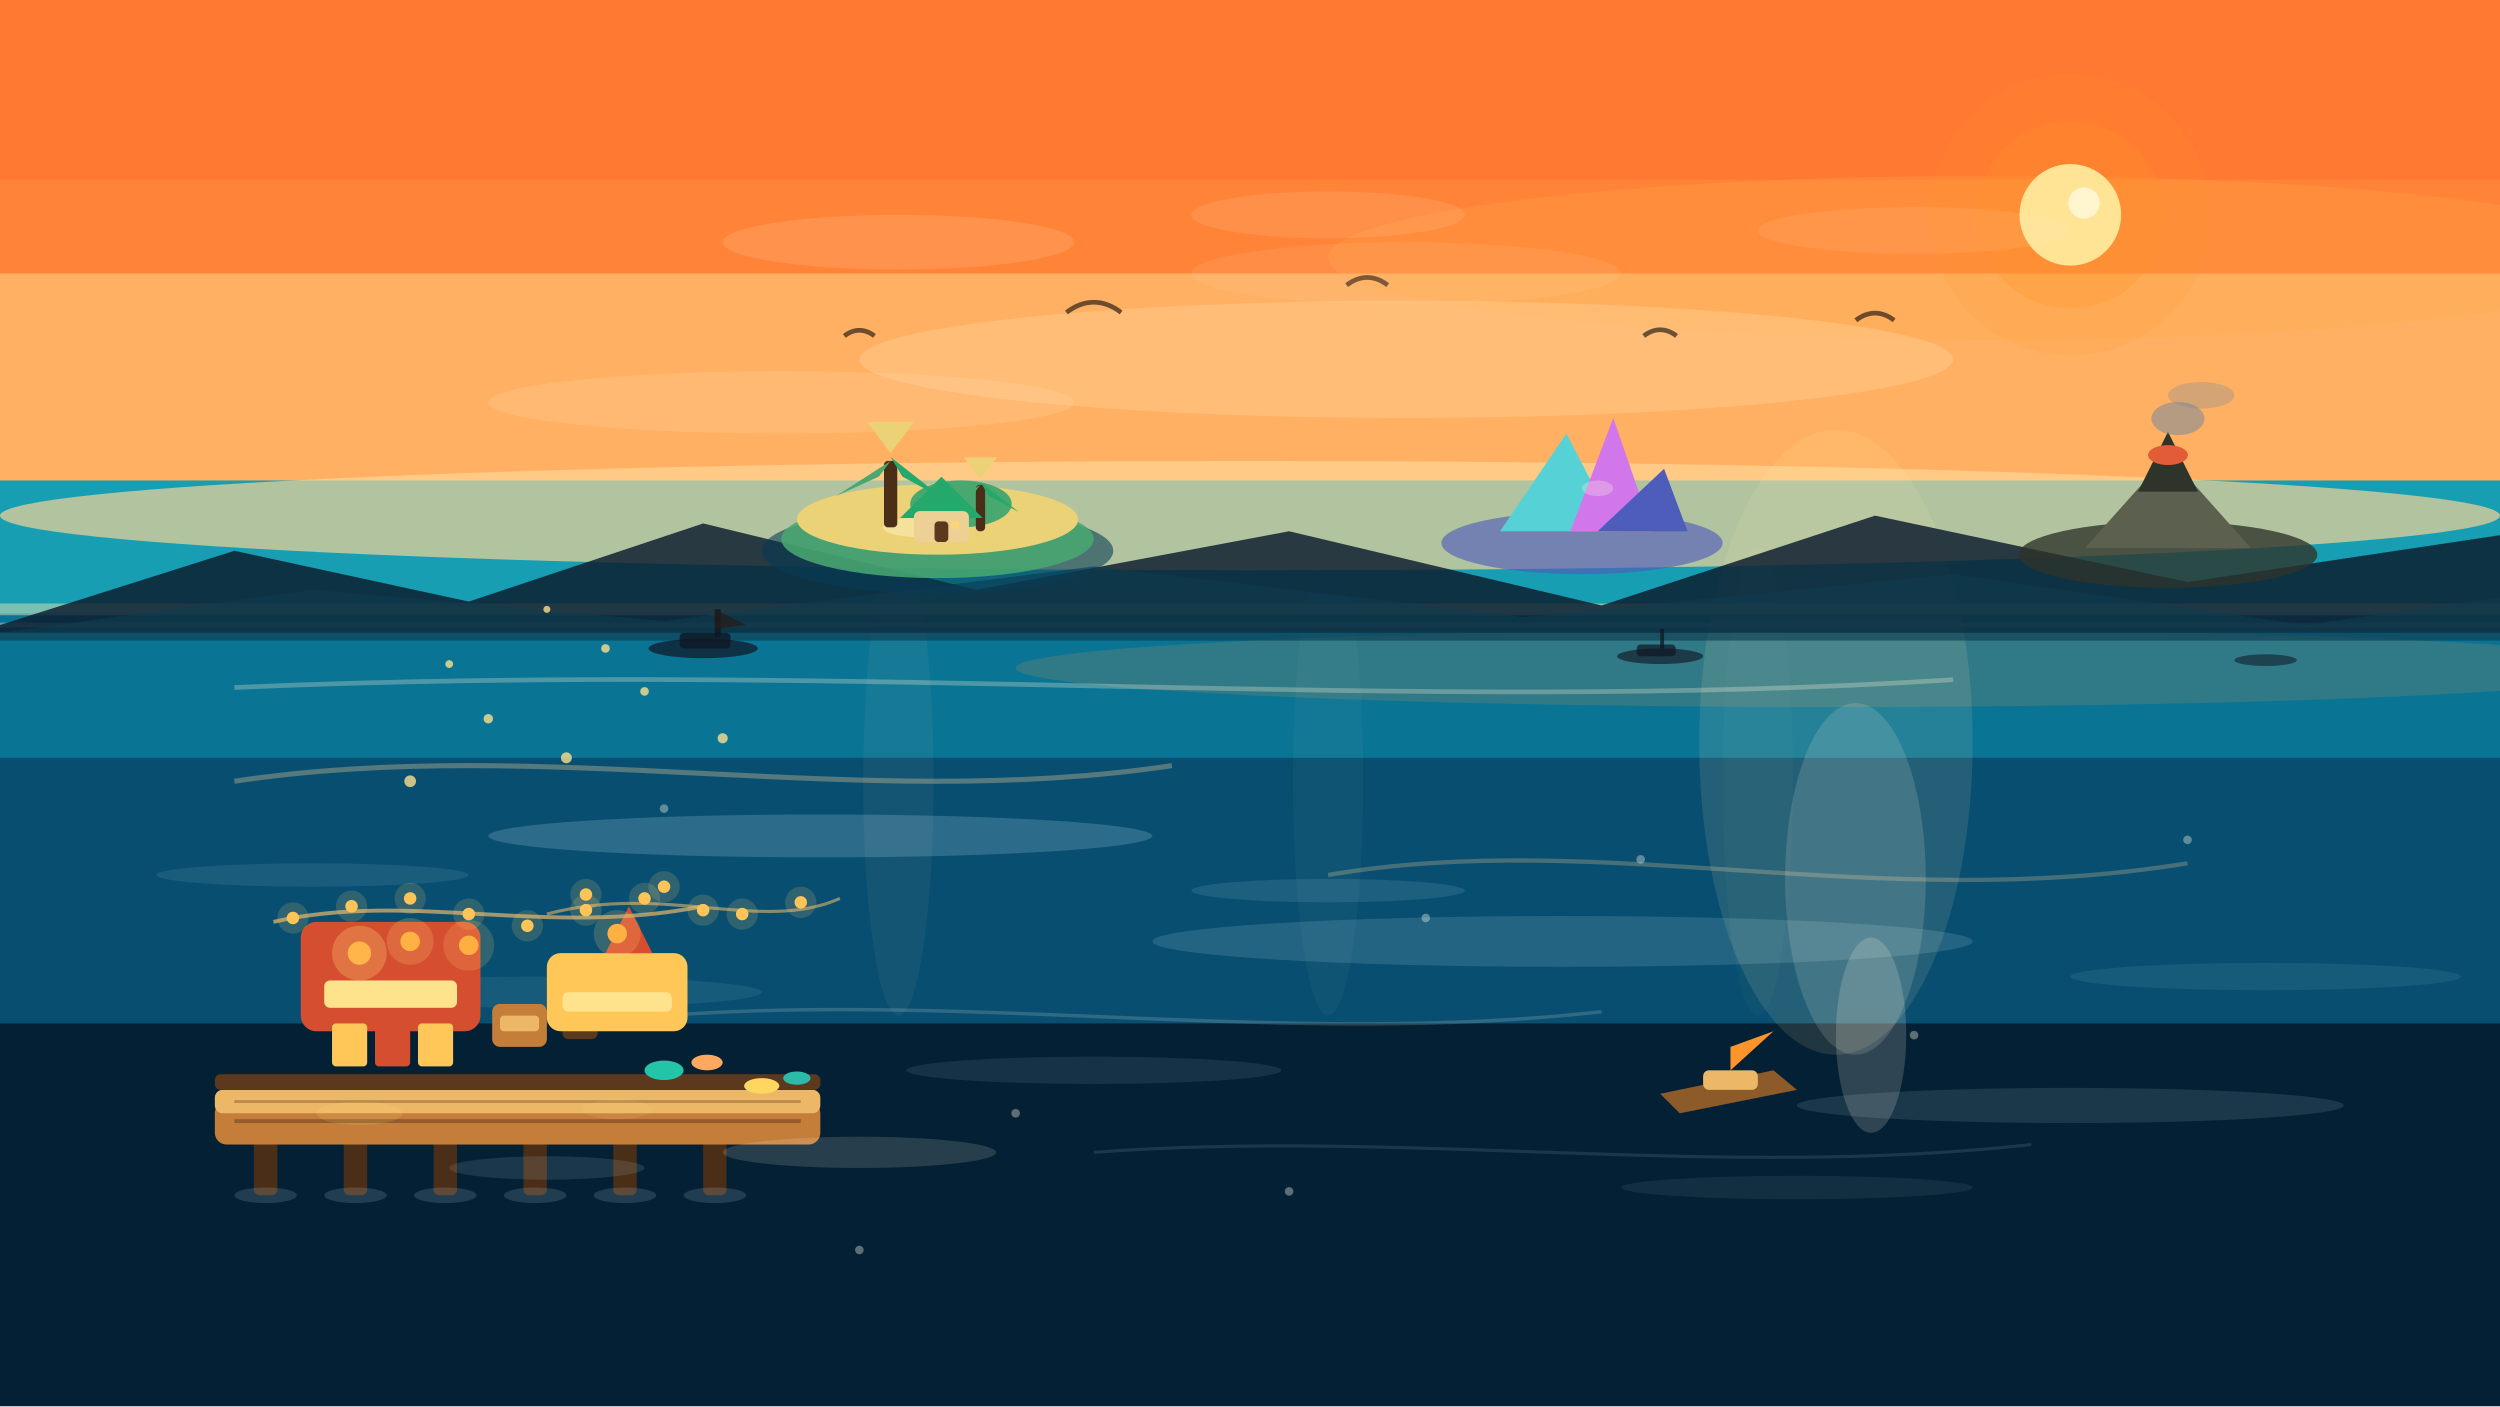
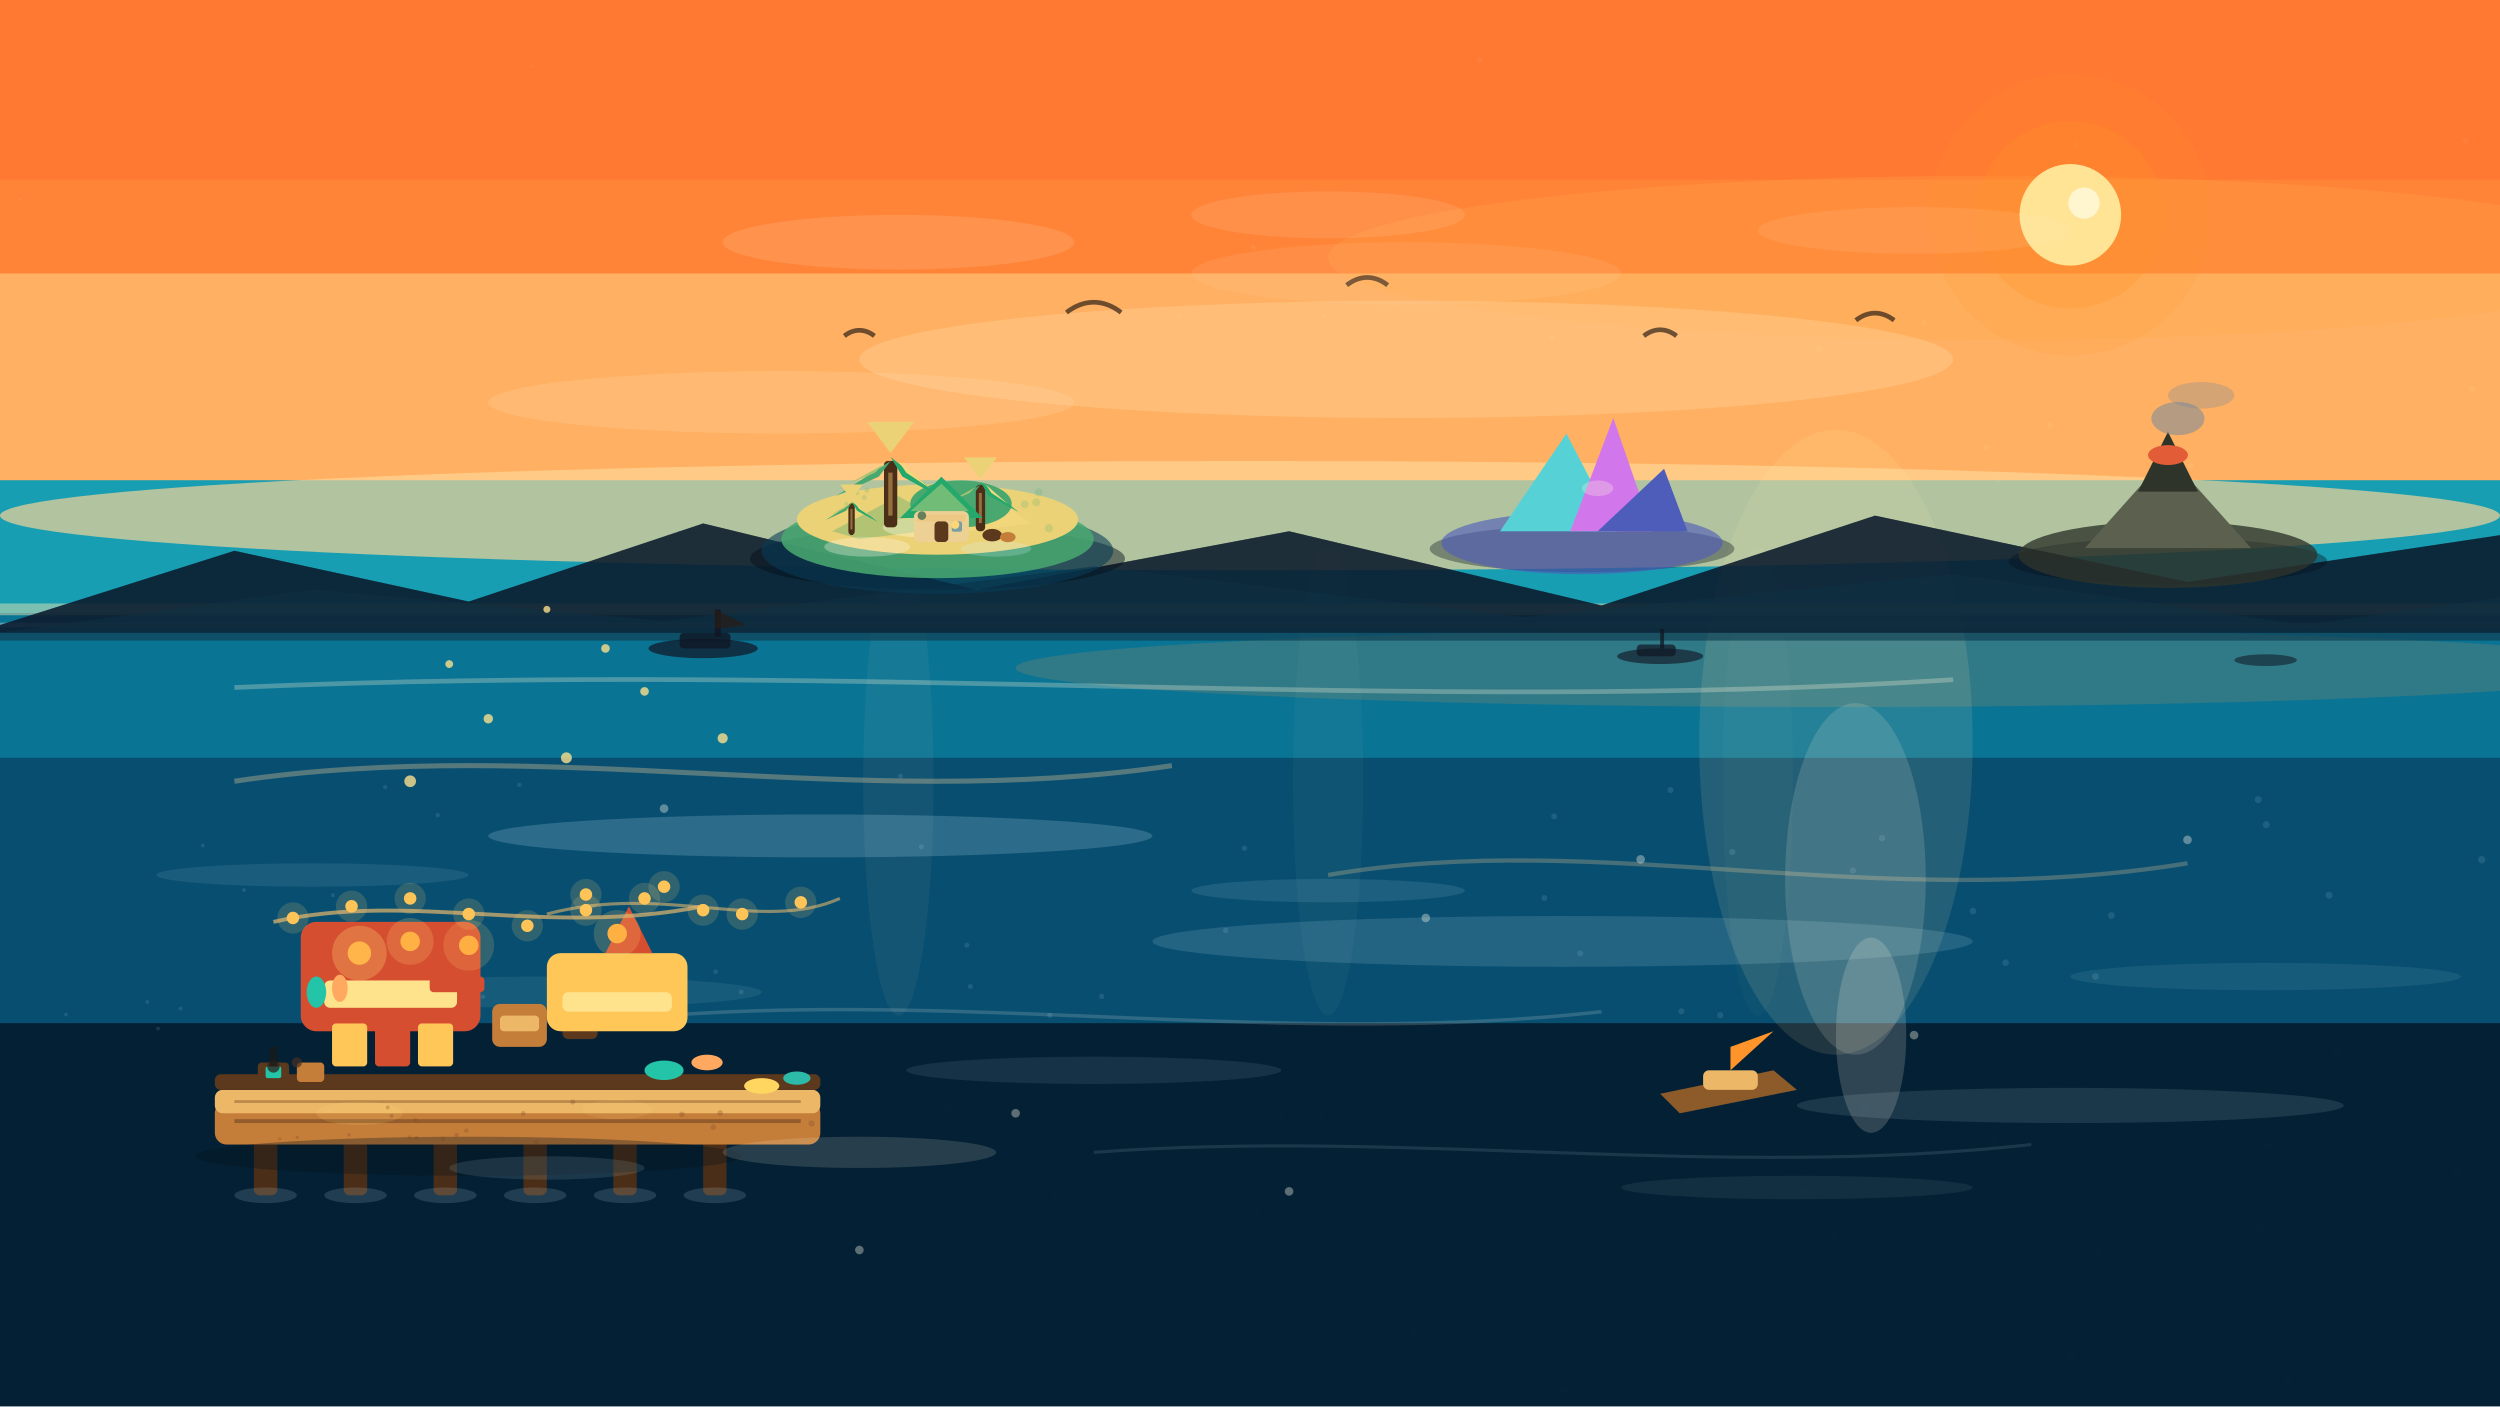
<svg xmlns="http://www.w3.org/2000/svg" viewBox="0 0 1280 720" width="1280" height="720">
+   <defs>
+     <linearGradient id="g0" x1="0%" y1="100%" x2="0%" y2="0%">
+       <stop offset="0%" stop-color="#ff8438" />
+       <stop offset="100%" stop-color="#ffb062" />
+     </linearGradient>
+   </defs>
+   <rect x="0" y="-160" width="1280" height="320" rx="0" fill="url(#g0)" />
  <rect x="0" y="-160" width="1280" height="320" rx="0" fill="#ff8438" />
  <rect x="0" y="140" width="1280" height="110" rx="0" fill="#ffb062" />
+   <defs>
+     <linearGradient id="g3" x1="0%" y1="100%" x2="0%" y2="0%">
+       <stop offset="0%" stop-color="#ffb062" />
+       <stop offset="100%" stop-color="#189eb2" />
+     </linearGradient>
+   </defs>
+   <rect x="0" y="246" width="1280" height="78" rx="0" fill="url(#g3)" />
  <rect x="0" y="246" width="1280" height="78" rx="0" fill="#189eb2" />
  <rect x="0" y="322" width="1280" height="20" rx="0" fill="rgba(255,244,210,0.188)" />
  <rect x="0" y="334" width="1280" height="34" rx="0" fill="#128ba5" />
+   <defs>
+     <linearGradient id="g7" x1="0%" y1="100%" x2="0%" y2="0%">
+       <stop offset="0%" stop-color="#0a7494" />
+       <stop offset="100%" stop-color="#084e70" />
+     </linearGradient>
+   </defs>
+   <rect x="0" y="314" width="1280" height="82" rx="0" fill="url(#g7)" />
  <rect x="0" y="314" width="1280" height="82" rx="0" fill="#0a7494" />
  <rect x="0" y="414" width="1280" height="42" rx="0" fill="rgba(9,97,130,0.824)" />
  <rect x="0" y="388" width="1280" height="148" rx="0" fill="#084e70" />
  <rect x="0" y="552" width="1280" height="56" rx="0" fill="#063c58" />
+   <defs>
+     <linearGradient id="g12" x1="0%" y1="100%" x2="0%" y2="0%">
+       <stop offset="0%" stop-color="#073e5b" />
+       <stop offset="100%" stop-color="#042034" />
+     </linearGradient>
+   </defs>
+   <rect x="0" y="524" width="1280" height="196" rx="0" fill="url(#g12)" />
  <rect x="0" y="524" width="1280" height="196" rx="0" fill="#042034" />
+   <circle cx="537.472" cy="519.867" r="1.322" fill="rgba(210,246,255,0.110)" />
+   <circle cx="379.484" cy="507.9" r="1.201" fill="rgba(210,246,255,0.110)" />
+   <circle cx="1156.214" cy="409.447" r="1.795" fill="rgba(210,246,255,0.110)" />
+   <circle cx="790.73" cy="459.791" r="1.515" fill="rgba(210,246,255,0.110)" />
+   <circle cx="1160.28" cy="422.226" r="1.798" fill="rgba(210,246,255,0.110)" />
+   <circle cx="880.748" cy="519.752" r="1.584" fill="rgba(210,246,255,0.110)" />
+   <circle cx="154.806" cy="491.382" r="1.029" fill="rgba(210,246,255,0.110)" />
+   <circle cx="1081.038" cy="468.725" r="1.738" fill="rgba(210,246,255,0.110)" />
+   <circle cx="75.403" cy="512.998" r="0.968" fill="rgba(210,246,255,0.110)" />
+   <circle cx="366.401" cy="497.547" r="1.191" fill="rgba(210,246,255,0.110)" />
+   <circle cx="948.637" cy="445.739" r="1.636" fill="rgba(210,246,255,0.110)" />
+   <circle cx="809.052" cy="488.141" r="1.529" fill="rgba(210,246,255,0.110)" />
+   <circle cx="170.429" cy="458.309" r="1.04" fill="rgba(210,246,255,0.110)" />
+   <circle cx="80.91" cy="526.598" r="0.972" fill="rgba(210,246,255,0.110)" />
+   <circle cx="265.949" cy="401.847" r="1.114" fill="rgba(210,246,255,0.110)" />
+   <circle cx="627.536" cy="476.418" r="1.39" fill="rgba(210,246,255,0.110)" />
+   <circle cx="564.083" cy="510.151" r="1.342" fill="rgba(210,246,255,0.110)" />
+   <circle cx="202.989" cy="497.11" r="1.065" fill="rgba(210,246,255,0.110)" />
+   <circle cx="33.742" cy="519.425" r="0.936" fill="rgba(210,246,255,0.110)" />
+   <circle cx="174.479" cy="523.015" r="1.044" fill="rgba(210,246,255,0.110)" />
+   <circle cx="795.698" cy="417.99" r="1.519" fill="rgba(210,246,255,0.110)" />
+   <circle cx="1010.147" cy="466.451" r="1.683" fill="rgba(210,246,255,0.110)" />
+   <circle cx="247.263" cy="510.303" r="1.099" fill="rgba(210,246,255,0.110)" />
+   <circle cx="224.114" cy="417.393" r="1.082" fill="rgba(210,246,255,0.110)" />
+   <circle cx="124.928" cy="455.73" r="1.006" fill="rgba(210,246,255,0.110)" />
+   <circle cx="1270.624" cy="440.157" r="1.883" fill="rgba(210,246,255,0.110)" />
+   <circle cx="92.416" cy="516.399" r="0.981" fill="rgba(210,246,255,0.110)" />
+   <circle cx="1026.829" cy="492.897" r="1.696" fill="rgba(210,246,255,0.110)" />
+   <circle cx="495.036" cy="483.916" r="1.289" fill="rgba(210,246,255,0.110)" />
+   <circle cx="963.608" cy="429.182" r="1.648" fill="rgba(210,246,255,0.110)" />
+   <circle cx="1072.852" cy="499.976" r="1.731" fill="rgba(210,246,255,0.110)" />
+   <circle cx="637.152" cy="434.275" r="1.398" fill="rgba(210,246,255,0.110)" />
+   <circle cx="197.234" cy="403.017" r="1.061" fill="rgba(210,246,255,0.110)" />
+   <circle cx="496.836" cy="505.099" r="1.29" fill="rgba(210,246,255,0.110)" />
+   <circle cx="886.899" cy="436.198" r="1.589" fill="rgba(210,246,255,0.110)" />
+   <circle cx="1192.48" cy="458.363" r="1.823" fill="rgba(210,246,255,0.110)" />
+   <circle cx="176.478" cy="525.121" r="1.045" fill="rgba(210,246,255,0.110)" />
+   <circle cx="860.851" cy="517.767" r="1.569" fill="rgba(210,246,255,0.110)" />
+   <circle cx="461.041" cy="397.404" r="1.263" fill="rgba(210,246,255,0.110)" />
+   <circle cx="471.763" cy="433.534" r="1.271" fill="rgba(210,246,255,0.110)" />
+   <circle cx="855.307" cy="404.464" r="1.565" fill="rgba(210,246,255,0.110)" />
+   <circle cx="103.827" cy="432.895" r="0.989" fill="rgba(210,246,255,0.110)" />
+   <circle cx="137.839" cy="527.704" r="1.306" fill="rgba(8,40,64,0.157)" />
+   <circle cx="1157.45" cy="627.908" r="2.309" fill="rgba(8,40,64,0.157)" />
+   <circle cx="693.108" cy="540.068" r="1.852" fill="rgba(8,40,64,0.157)" />
+   <circle cx="1012.379" cy="532.678" r="2.167" fill="rgba(8,40,64,0.157)" />
+   <circle cx="484.935" cy="567.508" r="1.647" fill="rgba(8,40,64,0.157)" />
+   <circle cx="955.026" cy="567.211" r="2.11" fill="rgba(8,40,64,0.157)" />
+   <circle cx="73.057" cy="586.598" r="1.242" fill="rgba(8,40,64,0.157)" />
+   <circle cx="1074.067" cy="639.567" r="2.227" fill="rgba(8,40,64,0.157)" />
+   <circle cx="1197.038" cy="539.331" r="2.348" fill="rgba(8,40,64,0.157)" />
+   <circle cx="188.313" cy="614.287" r="1.355" fill="rgba(8,40,64,0.157)" />
+   <circle cx="1171.159" cy="707.427" r="2.323" fill="rgba(8,40,64,0.157)" />
+   <circle cx="127.84" cy="550.22" r="1.296" fill="rgba(8,40,64,0.157)" />
+   <circle cx="676.488" cy="572.813" r="1.836" fill="rgba(8,40,64,0.157)" />
+   <circle cx="1160.995" cy="586.598" r="2.313" fill="rgba(8,40,64,0.157)" />
+   <circle cx="724.358" cy="681.4" r="1.883" fill="rgba(8,40,64,0.157)" />
+   <circle cx="889.892" cy="565.304" r="2.046" fill="rgba(8,40,64,0.157)" />
+   <circle cx="1060.277" cy="693.601" r="2.214" fill="rgba(8,40,64,0.157)" />
+   <circle cx="924.642" cy="610.685" r="2.08" fill="rgba(8,40,64,0.157)" />
+   <circle cx="1258.268" cy="599.367" r="2.409" fill="rgba(8,40,64,0.157)" />
+   <circle cx="277.924" cy="526.677" r="1.444" fill="rgba(8,40,64,0.157)" />
+   <circle cx="864.094" cy="569.248" r="2.021" fill="rgba(8,40,64,0.157)" />
+   <circle cx="215.668" cy="579.016" r="1.382" fill="rgba(8,40,64,0.157)" />
+   <circle cx="94.201" cy="657.44" r="1.263" fill="rgba(8,40,64,0.157)" />
+   <circle cx="800.736" cy="711.611" r="1.958" fill="rgba(8,40,64,0.157)" />
+   <circle cx="971.199" cy="530.3" r="2.126" fill="rgba(8,40,64,0.157)" />
+   <circle cx="1020.991" cy="584.866" r="2.175" fill="rgba(8,40,64,0.157)" />
+   <circle cx="225.122" cy="667.365" r="1.392" fill="rgba(8,40,64,0.157)" />
+   <circle cx="405.485" cy="668.01" r="1.569" fill="rgba(8,40,64,0.157)" />
+   <circle cx="357.059" cy="679.465" r="1.521" fill="rgba(8,40,64,0.157)" />
+   <circle cx="32.889" cy="651.707" r="1.202" fill="rgba(8,40,64,0.157)" />
+   <circle cx="305.807" cy="714.129" r="1.471" fill="rgba(8,40,64,0.157)" />
+   <circle cx="655.604" cy="570.006" r="1.815" fill="rgba(8,40,64,0.157)" />
+   <circle cx="540.117" cy="612.066" r="1.702" fill="rgba(8,40,64,0.157)" />
+   <circle cx="642.976" cy="621.956" r="1.803" fill="rgba(8,40,64,0.157)" />
+   <circle cx="939.244" cy="633.743" r="2.095" fill="rgba(8,40,64,0.157)" />
+   <circle cx="355.034" cy="552.183" r="1.519" fill="rgba(8,40,64,0.157)" />
+   <circle cx="10.583" cy="102.066" r="0.787" fill="rgba(255,248,220,0.071)" />
+   <circle cx="272.688" cy="34.103" r="0.959" fill="rgba(255,248,220,0.071)" />
+   <circle cx="931.321" cy="178.526" r="1.391" fill="rgba(255,248,220,0.071)" />
+   <circle cx="1062.799" cy="73.777" r="1.477" fill="rgba(255,248,220,0.071)" />
+   <circle cx="1265.861" cy="199.084" r="1.611" fill="rgba(255,248,220,0.071)" />
+   <circle cx="678.279" cy="161.486" r="1.225" fill="rgba(255,248,220,0.071)" />
+   <circle cx="826.896" cy="222.668" r="1.323" fill="rgba(255,248,220,0.071)" />
+   <circle cx="1262.317" cy="71.982" r="1.608" fill="rgba(255,248,220,0.071)" />
+   <circle cx="757.662" cy="30.796" r="1.277" fill="rgba(255,248,220,0.071)" />
+   <circle cx="641.767" cy="126.793" r="1.201" fill="rgba(255,248,220,0.071)" />
+   <circle cx="456.599" cy="243.062" r="1.08" fill="rgba(255,248,220,0.071)" />
+   <circle cx="1049.661" cy="217.672" r="1.469" fill="rgba(255,248,220,0.071)" />
+   <circle cx="794.681" cy="173.163" r="1.302" fill="rgba(255,248,220,0.071)" />
+   <circle cx="1023.474" cy="245.494" r="1.452" fill="rgba(255,248,220,0.071)" />
+   <circle cx="1121.685" cy="238.232" r="1.516" fill="rgba(255,248,220,0.071)" />
+   <circle cx="603.543" cy="161.387" r="1.176" fill="rgba(255,248,220,0.071)" />
+   <circle cx="1016.996" cy="229.07" r="1.447" fill="rgba(255,248,220,0.071)" />
+   <circle cx="985.048" cy="165.324" r="1.426" fill="rgba(255,248,220,0.071)" />
  <rect x="0" y="0" width="1280" height="92" rx="0" fill="rgba(255,92,42,0.282)" />
  <ellipse cx="1020" cy="132" rx="340" ry="42" fill="rgba(255,168,72,0.251)" />
  <ellipse cx="940" cy="342" rx="420" ry="20" fill="rgba(255,150,64,0.157)" />
  <ellipse cx="720" cy="184" rx="280" ry="30" fill="rgba(255,236,196,0.220)" />
  <ellipse cx="400" cy="206" rx="150" ry="16" fill="rgba(255,248,224,0.125)" />
  <ellipse cx="640" cy="264" rx="640" ry="28" fill="rgba(255,214,150,0.667)" />
  <ellipse cx="420" cy="428" rx="170" ry="11" fill="rgba(210,246,255,0.180)" />
  <ellipse cx="800" cy="482" rx="210" ry="13" fill="rgba(210,246,255,0.133)" />
  <ellipse cx="1060" cy="566" rx="140" ry="9" fill="rgba(210,246,255,0.110)" />
  <ellipse cx="560" cy="548" rx="96" ry="7" fill="rgba(210,246,255,0.086)" />
  <ellipse cx="680" cy="456" rx="70" ry="6" fill="rgba(210,246,255,0.102)" />
  <ellipse cx="280" cy="508" rx="110" ry="8" fill="rgba(210,246,255,0.078)" />
  <ellipse cx="920" cy="608" rx="90" ry="6" fill="rgba(210,246,255,0.071)" />
  <ellipse cx="160" cy="448" rx="80" ry="6" fill="rgba(210,246,255,0.086)" />
  <ellipse cx="1160" cy="500" rx="100" ry="7" fill="rgba(210,246,255,0.078)" />
  <ellipse cx="460" cy="400" rx="18" ry="120" fill="rgba(255,244,200,0.047)" />
  <ellipse cx="680" cy="400" rx="18" ry="120" fill="rgba(255,244,200,0.035)" />
  <ellipse cx="900" cy="400" rx="18" ry="120" fill="rgba(255,244,200,0.027)" />
  <line x1="0" y1="312" x2="1280" y2="312" stroke="rgba(255,236,180,0.431)" stroke-width="6" fill="none" />
  <line x1="0" y1="320" x2="1280" y2="320" stroke="rgba(255,252,236,0.314)" stroke-width="2.4" fill="none" />
  <path d="M120 400 C280 376, 440 416, 600 392" fill="none" stroke="rgba(255,214,150,0.314)" stroke-width="2.6" />
  <path d="M680 448 C820 424, 960 468, 1120 442" fill="none" stroke="rgba(255,214,150,0.251)" stroke-width="2.2" />
  <path d="M340 520 C500 508, 660 536, 820 518" fill="none" stroke="rgba(255,252,236,0.157)" stroke-width="1.8" />
  <path d="M560 590 C720 578, 880 604, 1040 586" fill="none" stroke="rgba(210,246,255,0.110)" stroke-width="1.6" />
  <circle cx="340" cy="414" r="2.2" fill="rgba(255,252,236,0.353)" />
  <circle cx="730" cy="470" r="2.2" fill="rgba(255,252,236,0.353)" />
  <circle cx="980" cy="530" r="2.2" fill="rgba(255,252,236,0.353)" />
  <circle cx="520" cy="570" r="2.2" fill="rgba(255,252,236,0.353)" />
  <circle cx="840" cy="440" r="2.2" fill="rgba(255,252,236,0.353)" />
  <circle cx="180" cy="486" r="2.2" fill="rgba(255,252,236,0.353)" />
  <circle cx="1120" cy="430" r="2.2" fill="rgba(255,252,236,0.353)" />
  <circle cx="660" cy="610" r="2.2" fill="rgba(255,252,236,0.353)" />
  <circle cx="440" cy="640" r="2.2" fill="rgba(255,252,236,0.353)" />
  <ellipse cx="940" cy="380" rx="70" ry="160" fill="rgba(255,236,180,0.110)" />
  <ellipse cx="950" cy="450" rx="36" ry="90" fill="rgba(255,248,220,0.141)" />
  <ellipse cx="958" cy="530" rx="18" ry="50" fill="rgba(255,252,236,0.173)" />
  <path d="M120 352 C440 338, 720 366, 1000 348" fill="none" stroke="rgba(255,248,220,0.275)" stroke-width="2.4" />
  <circle cx="1060" cy="110" r="72" fill="rgba(255,148,42,0.110)" />
  <circle cx="1060" cy="110" r="48" fill="rgba(255,148,42,0.275)" />
  <circle cx="1060" cy="110" r="26" fill="#ffe496" />
  <circle cx="1067" cy="104" r="8" fill="rgba(255,248,220,0.824)" />
  <polygon points="0,320 120,282 240,308 360,268 500,302 660,272 820,310 960,264 1120,298 1280,274 1280,324 0,324" fill="rgba(12,27,45,0.824)" />
  <polygon points="0,324 160,302 340,318 560,290 780,316 1000,294 1180,320 1280,306 1280,328 0,328" fill="rgba(15,60,78,0.627)" />
+   <polygon points="0,320 120,282 240,308 360,268 500,302 660,272 820,310 960,264 1120,298 1280,274 1280,324 0,324" fill="rgba(12,27,45,0.353)" />
  <ellipse cx="360" cy="332" rx="28" ry="5" fill="rgba(16,22,36,0.706)" />
  <rect x="348" y="324" width="26" height="8" rx="2" fill="rgba(16,22,36,0.784)" />
  <rect x="366" y="312" width="3" height="14" rx="0" fill="rgba(16,22,36,0.824)" />
  <polygon points="366,312 382,320 366,322" fill="rgba(40,28,22,0.706)" />
  <ellipse cx="850" cy="336" rx="22" ry="4" fill="rgba(16,22,36,0.627)" />
  <rect x="838" y="330" width="20" height="6" rx="2" fill="rgba(16,22,36,0.706)" />
  <rect x="850" y="322" width="2" height="10" rx="0" fill="rgba(16,22,36,0.745)" />
  <ellipse cx="1160" cy="338" rx="16" ry="3" fill="rgba(16,22,36,0.549)" />
+   <ellipse cx="480" cy="286" rx="96" ry="16" fill="rgba(6,16,28,0.471)" />
  <ellipse cx="480" cy="282" rx="90" ry="22" fill="rgba(8,58,86,0.588)" />
  <ellipse cx="480" cy="276" rx="80" ry="20" fill="rgba(72,168,112,0.863)" />
  <ellipse cx="480" cy="266" rx="72" ry="18" fill="#ecd276" />
+   <polygon points="426,272 460,254 488,270 440,276" fill="#b3c374" />
+   <polygon points="472,268 502,250 528,268 496,272" fill="#f1d67c" />
  <ellipse cx="492" cy="258" rx="26" ry="12" fill="#48a870" />
  <ellipse cx="470" cy="270" rx="18" ry="5" fill="rgba(255,248,214,0.392)" />
+   <ellipse cx="444" cy="280" rx="22" ry="5" fill="rgba(255,248,230,0.314)" />
+   <ellipse cx="510" cy="281" rx="18" ry="4" fill="rgba(210,246,255,0.212)" />
+   <circle cx="438.685" cy="252.38" r="1.214" fill="rgba(72,168,112,0.196)" />
+   <circle cx="433.382" cy="258.006" r="1.165" fill="rgba(72,168,112,0.196)" />
+   <circle cx="517.231" cy="275.562" r="1.947" fill="rgba(72,168,112,0.196)" />
+   <circle cx="443.869" cy="251.008" r="1.263" fill="rgba(72,168,112,0.196)" />
+   <circle cx="442.542" cy="254.713" r="1.25" fill="rgba(72,168,112,0.196)" />
+   <circle cx="501.633" cy="255.437" r="1.802" fill="rgba(72,168,112,0.196)" />
+   <circle cx="531.787" cy="252.124" r="2.083" fill="rgba(72,168,112,0.196)" />
+   <circle cx="500.621" cy="251.053" r="1.792" fill="rgba(72,168,112,0.196)" />
+   <circle cx="537.032" cy="270.481" r="2.132" fill="rgba(72,168,112,0.196)" />
+   <circle cx="524.606" cy="258.173" r="2.016" fill="rgba(72,168,112,0.196)" />
+   <circle cx="483.326" cy="274.656" r="1.631" fill="rgba(72,168,112,0.196)" />
+   <circle cx="530.563" cy="257.152" r="2.072" fill="rgba(72,168,112,0.196)" />
+   <circle cx="483.069" cy="268.121" r="1.629" fill="rgba(72,168,112,0.196)" />
+   <circle cx="458.364" cy="248.568" r="1.398" fill="rgba(72,168,112,0.196)" />
  <rect x="452.6" y="236" width="6.8" height="34" rx="2" fill="#4a2e18" />
+   <rect x="454.8" y="242" width="2.2" height="22" rx="0" fill="rgba(236,184,104,0.471)" />
  <polygon points="456,236 428,254 450,244" fill="#48a870" />
+   <polygon points="452,238 434,248 448,242" fill="#a6c373" />
  <polygon points="456,234 484,256 462,244" fill="#24a86c" />
+   <polygon points="460,236 476,250 464,242" fill="#f1d97c" />
  <polygon points="456,232 444,216 468,216" fill="#ecd276" />
  <rect x="499.62" y="248.2" width="4.76" height="23.8" rx="2" fill="#4a2e18" />
+   <rect x="501.16" y="252.4" width="1.54" height="15.4" rx="0" fill="rgba(236,184,104,0.471)" />
  <polygon points="502,248.2 482.4,260.8 497.8,253.8" fill="#48a870" />
+   <polygon points="499.2,249.6 486.6,256.6 496.4,252.4" fill="#a6c373" />
  <polygon points="502,246.8 521.6,262.2 506.2,253.8" fill="#24a86c" />
+   <polygon points="504.8,248.2 516,258 507.6,252.4" fill="#f1d97c" />
  <polygon points="502,245.4 493.6,234.2 510.4,234.2" fill="#ecd276" />
+   <rect x="434.368" y="257.68" width="3.264" height="16.32" rx="2" fill="#4a2e18" />
+   <rect x="435.424" y="260.56" width="1.056" height="10.56" rx="0" fill="rgba(236,184,104,0.471)" />
+   <polygon points="436,257.68 422.56,266.32 433.12,261.52" fill="#48a870" />
+   <polygon points="434.08,258.64 425.44,263.44 432.16,260.56" fill="#a6c373" />
+   <polygon points="436,256.72 449.44,267.28 438.88,261.52" fill="#24a86c" />
+   <polygon points="437.92,257.68 445.6,264.4 439.84,260.56" fill="#f1d97c" />
+   <polygon points="436,255.76 430.24,248.08 441.76,248.08" fill="#ecd276" />
  <polygon points="460.88,265.2 482,244.08 503.12,265.2" fill="#24a86c" />
+   <polygon points="466.16,261.68 482,247.6 496.08,261.68" fill="#71bc77" />
  <rect x="467.92" y="261.68" width="28.16" height="15.84" rx="3" fill="#ecd094" />
+   <rect x="469.68" y="263.44" width="24.64" height="3.52" rx="0" fill="rgba(236,184,104,0.353)" />
  <rect x="478.48" y="266.96" width="7.04" height="10.56" rx="2" fill="#5c381c" />
+   <rect x="487.28" y="266.96" width="5.28" height="5.28" rx="1" fill="rgba(72,140,168,0.706)" />
  <circle cx="489.04" cy="268.72" r="2.112" fill="#ffd676" />
+   <ellipse cx="508" cy="274" rx="5" ry="3.2" fill="#5c381c" />
+   <ellipse cx="516" cy="275" rx="4" ry="2.6" fill="#c47e3a" />
+   <circle cx="472" cy="264" r="2.2" fill="rgba(46,96,72,0.706)" />
+   <ellipse cx="810" cy="281" rx="78" ry="12" fill="rgba(6,16,28,0.353)" />
  <ellipse cx="810" cy="278" rx="72" ry="16" fill="rgba(78,92,186,0.627)" />
  <polygon points="768,272 802,222 828,272" fill="#56d2d6" />
  <polygon points="804,272 826,214 846,272" fill="#d276ec" />
  <polygon points="818,272 852,240 864,272" fill="#4e5cba" />
  <ellipse cx="818" cy="250" rx="8" ry="4" fill="rgba(255,248,220,0.275)" />
+   <ellipse cx="1110" cy="287.4" rx="81.6" ry="11.9" fill="rgba(6,16,28,0.392)" />
  <ellipse cx="1110" cy="284" rx="76.5" ry="17" fill="rgba(46,52,42,0.784)" />
  <polygon points="1067.5,280.6 1110,233 1152.5,280.6" fill="#5c604e" />
  <polygon points="1094.7,251.7 1110,221.1 1125.3,251.7" fill="#2e342a" />
  <ellipse cx="1110" cy="233" rx="10.2" ry="5.1" fill="#e25c38" />
  <ellipse cx="1115.1" cy="214.3" rx="13.6" ry="8.5" fill="rgba(118,138,156,0.549)" />
  <ellipse cx="1127" cy="202.4" rx="17" ry="6.8" fill="rgba(118,138,156,0.314)" />
  <ellipse cx="240" cy="574" rx="128" ry="16" fill="rgba(4,32,52,0.784)" />
  <rect x="130" y="572" width="12" height="40" rx="3" fill="#4a2e18" />
  <ellipse cx="136" cy="612" rx="16" ry="4" fill="rgba(210,246,255,0.141)" />
  <rect x="176" y="572" width="12" height="40" rx="3" fill="#4a2e18" />
  <ellipse cx="182" cy="612" rx="16" ry="4" fill="rgba(210,246,255,0.141)" />
  <rect x="222" y="572" width="12" height="40" rx="3" fill="#4a2e18" />
  <ellipse cx="228" cy="612" rx="16" ry="4" fill="rgba(210,246,255,0.141)" />
  <rect x="268" y="572" width="12" height="40" rx="3" fill="#4a2e18" />
  <ellipse cx="274" cy="612" rx="16" ry="4" fill="rgba(210,246,255,0.141)" />
  <rect x="314" y="572" width="12" height="40" rx="3" fill="#4a2e18" />
  <ellipse cx="320" cy="612" rx="16" ry="4" fill="rgba(210,246,255,0.141)" />
  <rect x="360" y="572" width="12" height="40" rx="3" fill="#4a2e18" />
  <ellipse cx="366" cy="612" rx="16" ry="4" fill="rgba(210,246,255,0.141)" />
  <rect x="110" y="564" width="310" height="22" rx="6" fill="#c47e3a" />
  <rect x="110" y="558" width="310" height="12" rx="4" fill="#ecb868" />
  <rect x="110" y="550" width="310" height="8" rx="3" fill="#5c381c" />
  <line x1="120" y1="574" x2="410" y2="574" stroke="rgba(120,72,36,0.627)" stroke-width="2" fill="none" />
  <line x1="120" y1="564" x2="410" y2="564" stroke="rgba(120,72,36,0.431)" stroke-width="1.4" fill="none" />
  <rect x="154" y="472" width="92" height="56" rx="8" fill="#d64e30" />
  <rect x="166" y="502" width="68" height="14" rx="3" fill="#ffe28c" />
  <rect x="170" y="524" width="18" height="22" rx="2" fill="#ffc658" />
  <rect x="192" y="524" width="18" height="22" rx="2" fill="#d64e30" />
  <rect x="214" y="524" width="18" height="22" rx="2" fill="#ffc658" />
  <rect x="252" y="514" width="28" height="22" rx="4" fill="#c47e3a" />
  <rect x="256" y="520" width="20" height="8" rx="2" fill="#ecb868" />
  <rect x="288" y="516" width="18" height="16" rx="3" fill="#5c381c" />
  <circle cx="184" cy="488" r="6" fill="#ffa838" />
  <circle cx="184" cy="488" r="14" fill="rgba(255,214,118,0.275)" />
  <circle cx="210" cy="482" r="5" fill="#ffa838" />
  <circle cx="210" cy="482" r="12" fill="rgba(255,214,118,0.196)" />
  <ellipse cx="340" cy="548" rx="10" ry="5" fill="#24c4a8" />
  <ellipse cx="362" cy="544" rx="8" ry="4" fill="#ffa860" />
  <rect x="280" y="488" width="72" height="40" rx="7" fill="#ffc658" />
  <rect x="288" y="508" width="56" height="10" rx="3" fill="#ffe28c" />
  <polygon points="310,488 322,464 334,488" fill="#d64e30" />
  <circle cx="316" cy="478" r="5" fill="#ffa838" />
  <circle cx="316" cy="478" r="12" fill="rgba(255,214,118,0.188)" />
  <ellipse cx="390" cy="556" rx="9" ry="4" fill="#ffd660" />
  <ellipse cx="408" cy="552" rx="7" ry="3.4" fill="#2ebaa8" />
  <ellipse cx="184" cy="570" rx="22" ry="6" fill="rgba(255,214,118,0.141)" />
  <ellipse cx="316" cy="568" rx="18" ry="5" fill="rgba(255,214,118,0.110)" />
  <circle cx="240" cy="484" r="5" fill="#ffa838" />
  <circle cx="240" cy="484" r="13" fill="rgba(255,214,118,0.165)" />
+   <ellipse cx="240" cy="592" rx="140" ry="10" fill="rgba(6,16,28,0.314)" />
+   <circle cx="198.495" cy="567.014" r="1.02" fill="rgba(120,72,36,0.275)" />
+   <circle cx="238.734" cy="578.868" r="1.129" fill="rgba(120,72,36,0.275)" />
+   <circle cx="267.891" cy="570.004" r="1.208" fill="rgba(120,72,36,0.275)" />
+   <circle cx="143.298" cy="583.12" r="0.87" fill="rgba(120,72,36,0.275)" />
+   <circle cx="293.293" cy="564.248" r="1.277" fill="rgba(120,72,36,0.275)" />
+   <circle cx="209.739" cy="582.324" r="1.05" fill="rgba(120,72,36,0.275)" />
+   <circle cx="274.508" cy="584.764" r="1.226" fill="rgba(120,72,36,0.275)" />
+   <circle cx="233.777" cy="581.061" r="1.115" fill="rgba(120,72,36,0.275)" />
+   <circle cx="213.313" cy="582.609" r="1.06" fill="rgba(120,72,36,0.275)" />
+   <circle cx="349.124" cy="570.569" r="1.428" fill="rgba(120,72,36,0.275)" />
+   <circle cx="200.453" cy="571.312" r="1.025" fill="rgba(120,72,36,0.275)" />
+   <circle cx="365.25" cy="577.067" r="1.472" fill="rgba(120,72,36,0.275)" />
+   <circle cx="368.724" cy="569.82" r="1.481" fill="rgba(120,72,36,0.275)" />
+   <circle cx="415.551" cy="575.211" r="1.608" fill="rgba(120,72,36,0.275)" />
+   <circle cx="226.739" cy="583.114" r="1.096" fill="rgba(120,72,36,0.275)" />
+   <circle cx="212.668" cy="573.455" r="1.058" fill="rgba(120,72,36,0.275)" />
+   <circle cx="152.19" cy="582.338" r="0.894" fill="rgba(120,72,36,0.275)" />
+   <circle cx="178.709" cy="581.026" r="0.966" fill="rgba(120,72,36,0.275)" />
+   <rect x="132" y="544" width="16" height="12" rx="2" fill="#5c381c" />
+   <rect x="136" y="546" width="8" height="6" rx="1" fill="#24c4a8" />
+   <rect x="152" y="544" width="14" height="10" rx="2" fill="#c47e3a" />
+   <ellipse cx="162" cy="508" rx="5" ry="8" fill="#24c4a8" />
+   <ellipse cx="174" cy="506" rx="4" ry="7" fill="#ffa860" />
+   <rect x="220" y="500" width="28" height="8" rx="2" fill="#d64e30" />
+   <circle cx="140" cy="546" r="3.2" fill="rgba(46,40,32,0.784)" />
+   <circle cx="152" cy="544" r="2.6" fill="rgba(72,48,36,0.706)" />
+   <rect x="138" y="536" width="4" height="10" rx="0" fill="rgba(28,24,20,0.627)" />
  <path d="M140 472 C210 456, 280 480, 360 464" fill="none" stroke="rgba(214,176,108,0.745)" stroke-width="2" />
  <path d="M280 468 C340 452, 390 478, 430 460" fill="none" stroke="rgba(214,176,108,0.627)" stroke-width="1.6" />
  <circle cx="150" cy="470" r="8" fill="rgba(255,214,118,0.157)" />
  <circle cx="150" cy="470" r="3.2" fill="#ffc458" />
  <circle cx="180" cy="464" r="8" fill="rgba(255,214,118,0.157)" />
  <circle cx="180" cy="464" r="3.2" fill="#ffc458" />
  <circle cx="210" cy="460" r="8" fill="rgba(255,214,118,0.157)" />
  <circle cx="210" cy="460" r="3.2" fill="#ffc458" />
  <circle cx="240" cy="468" r="8" fill="rgba(255,214,118,0.157)" />
  <circle cx="240" cy="468" r="3.2" fill="#ffc458" />
  <circle cx="270" cy="474" r="8" fill="rgba(255,214,118,0.157)" />
  <circle cx="270" cy="474" r="3.2" fill="#ffc458" />
  <circle cx="300" cy="466" r="8" fill="rgba(255,214,118,0.157)" />
  <circle cx="300" cy="466" r="3.2" fill="#ffc458" />
  <circle cx="330" cy="460" r="8" fill="rgba(255,214,118,0.157)" />
  <circle cx="330" cy="460" r="3.2" fill="#ffc458" />
  <circle cx="360" cy="466" r="8" fill="rgba(255,214,118,0.157)" />
  <circle cx="360" cy="466" r="3.2" fill="#ffc458" />
  <circle cx="300" cy="458" r="8" fill="rgba(255,214,118,0.157)" />
  <circle cx="300" cy="458" r="3.2" fill="#ffc458" />
  <circle cx="340" cy="454" r="8" fill="rgba(255,214,118,0.157)" />
  <circle cx="340" cy="454" r="3.2" fill="#ffc458" />
  <circle cx="380" cy="468" r="8" fill="rgba(255,214,118,0.157)" />
  <circle cx="380" cy="468" r="3.2" fill="#ffc458" />
  <circle cx="410" cy="462" r="8" fill="rgba(255,214,118,0.157)" />
  <circle cx="410" cy="462" r="3.2" fill="#ffc458" />
  <circle cx="210" cy="400" r="3" fill="rgba(255,226,140,0.784)" />
  <circle cx="250" cy="368" r="2.4" fill="rgba(255,226,140,0.784)" />
  <circle cx="290" cy="388" r="2.8" fill="rgba(255,226,140,0.784)" />
  <circle cx="330" cy="354" r="2.2" fill="rgba(255,226,140,0.784)" />
  <circle cx="370" cy="378" r="2.6" fill="rgba(255,226,140,0.784)" />
  <circle cx="230" cy="340" r="2" fill="rgba(255,226,140,0.784)" />
  <circle cx="310" cy="332" r="2.2" fill="rgba(255,226,140,0.784)" />
  <circle cx="280" cy="312" r="1.8" fill="rgba(255,226,140,0.784)" />
  <ellipse cx="460" cy="124" rx="90" ry="14" fill="rgba(255,236,210,0.141)" />
  <ellipse cx="680" cy="110" rx="70" ry="12" fill="rgba(255,244,220,0.110)" />
  <path d="M546 160 C555 153, 565 153, 574 160" fill="none" stroke="rgba(36,24,18,0.667)" stroke-width="2.4" />
  <path d="M689.5 146 C696.25 140.75, 703.75 140.75, 710.5 146" fill="none" stroke="rgba(36,24,18,0.667)" stroke-width="2.4" />
  <path d="M841.6 172 C847 167.8, 853 167.8, 858.4 172" fill="none" stroke="rgba(36,24,18,0.667)" stroke-width="2.4" />
  <ellipse cx="440" cy="590" rx="70" ry="8" fill="rgba(255,248,230,0.141)" />
  <ellipse cx="280" cy="598" rx="50" ry="6" fill="rgba(210,246,255,0.110)" />
  <polygon points="860,570 920,558 908,548 850,560" fill="#8d5b2a" />
  <rect x="872" y="548" width="28" height="10" rx="3" fill="#ecb868" />
  <polygon points="886,548 908,528 886,536" fill="#ff942a" />
  <ellipse cx="720" cy="140" rx="110" ry="16" fill="rgba(255,232,200,0.094)" />
  <ellipse cx="980" cy="118" rx="80" ry="12" fill="rgba(255,244,214,0.086)" />
  <path d="M950.2 164 C956.5 159.1, 963.5 159.1, 969.8 164" fill="none" stroke="rgba(36,24,18,0.667)" stroke-width="2.4" />
  <path d="M432.3 172 C437.25 168.15, 442.75 168.15, 447.7 172" fill="none" stroke="rgba(36,24,18,0.667)" stroke-width="2.4" />
</svg>
